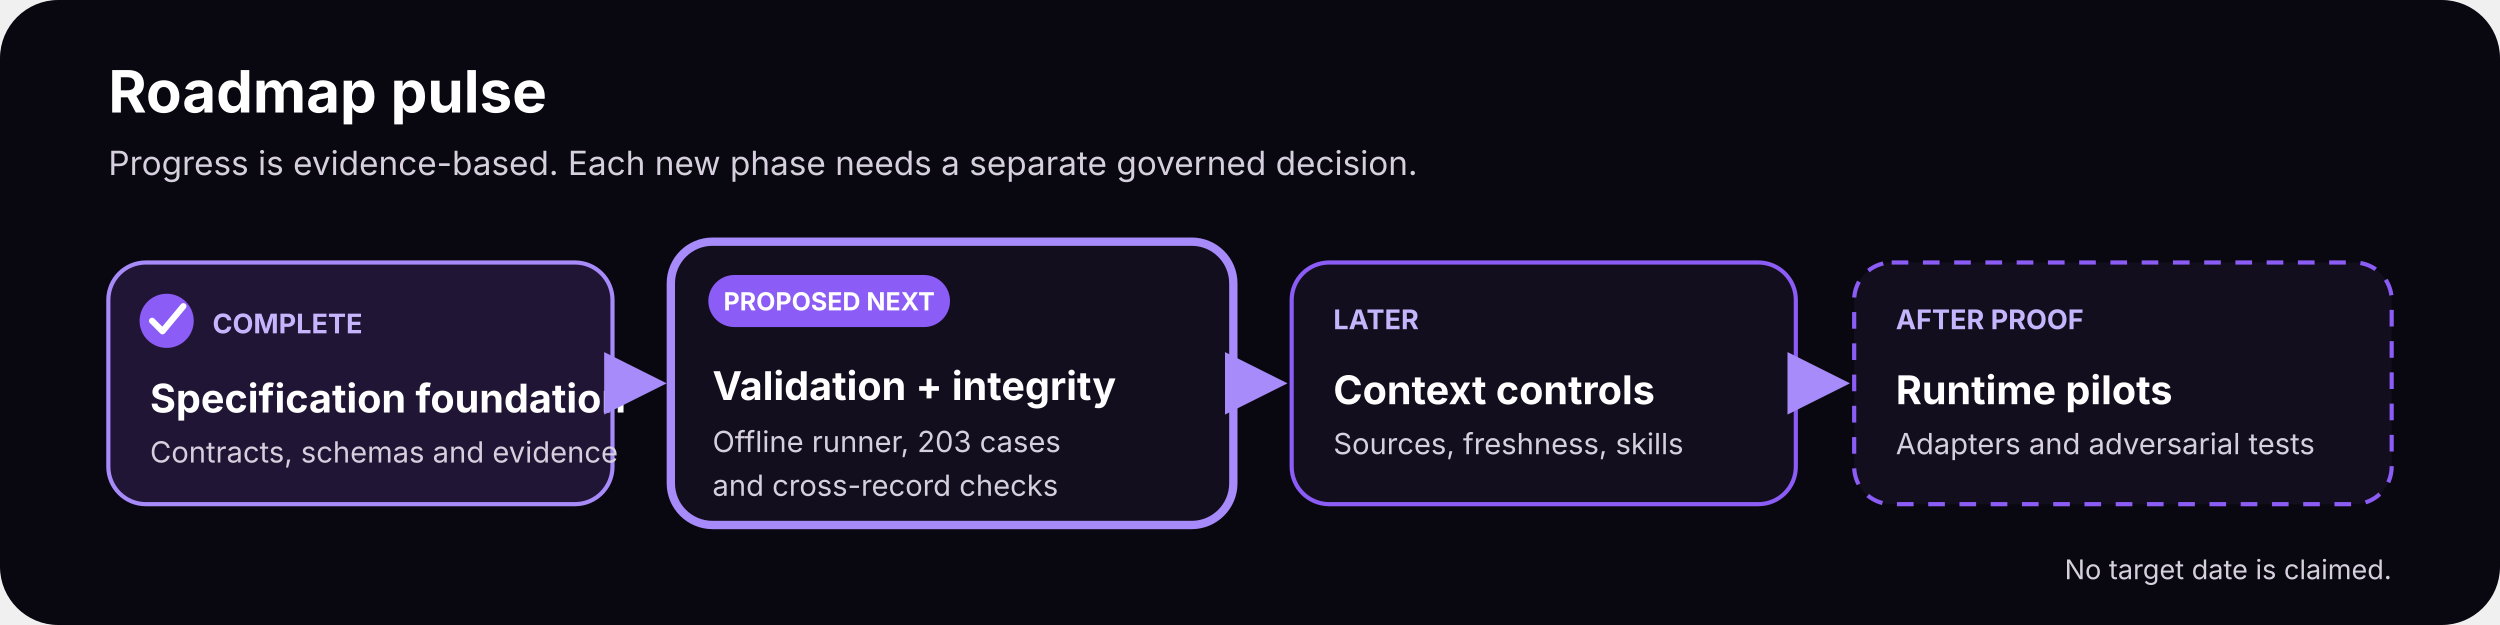
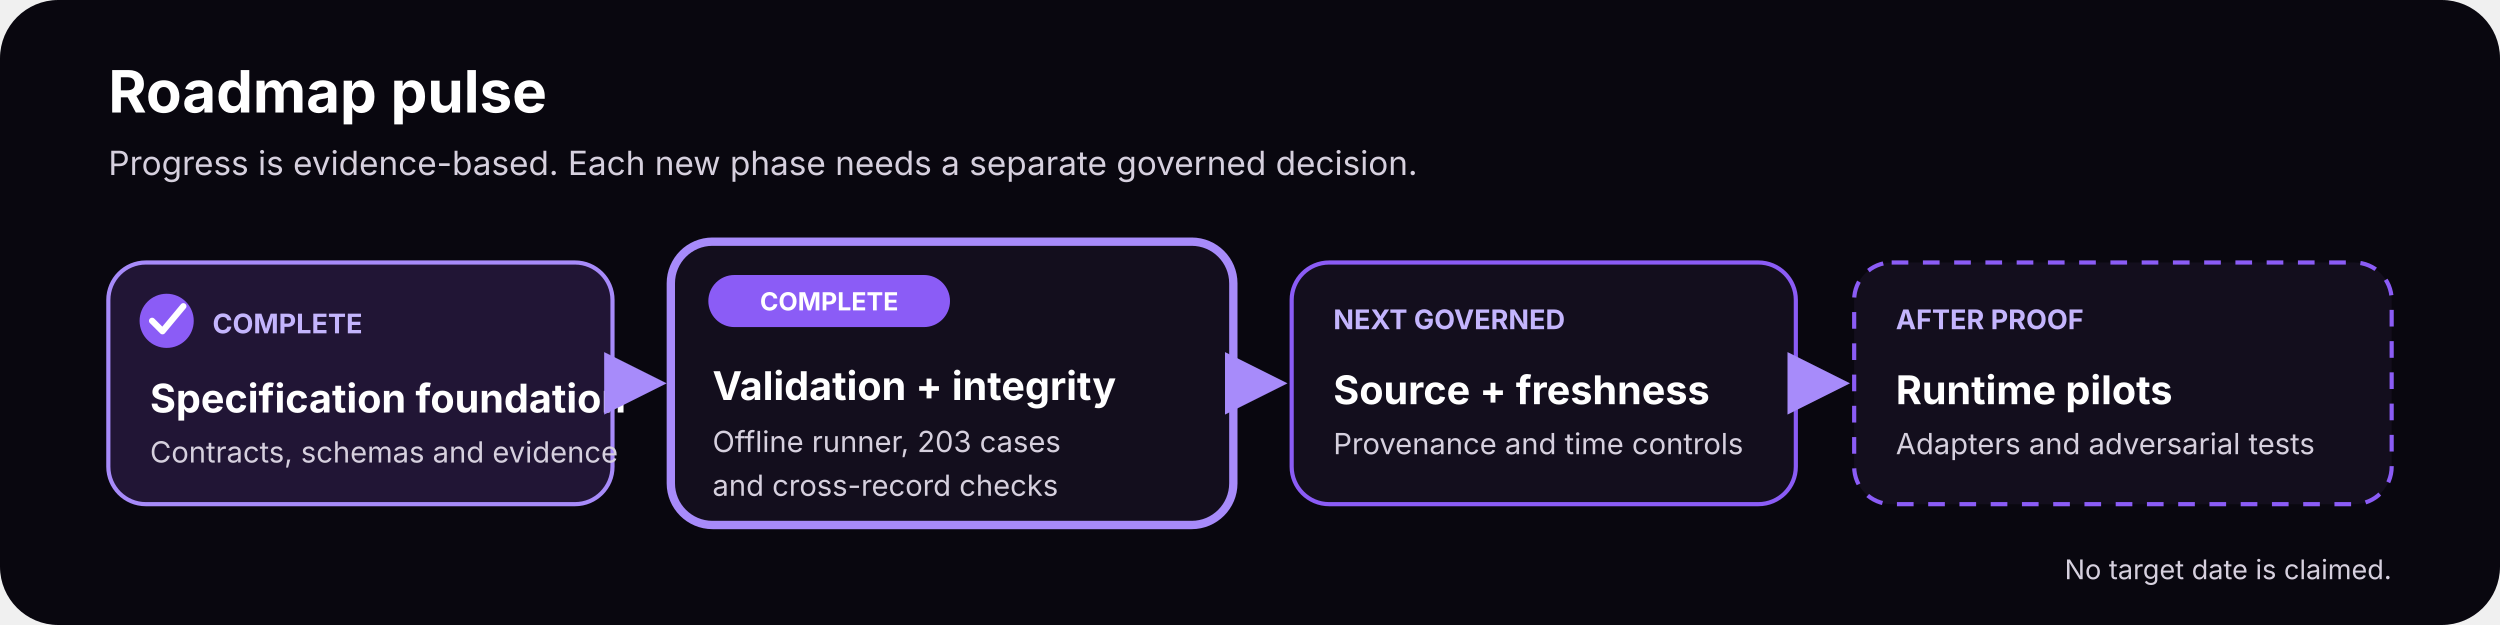
<svg xmlns="http://www.w3.org/2000/svg" viewBox="0 0 1200 300" role="img" aria-labelledby="title desc">
  <defs>
    <marker id="arrow" markerWidth="10" markerHeight="10" refX="8" refY="5" orient="auto">
      <path d="M0 0l10 5-10 5z" fill="#A78BFA" />
    </marker>
  </defs>
  <rect width="1200" height="300" rx="28" fill="#09070F" />
  <text x="52" y="54" fill="#FFFFFF" font-family="Inter,Segoe UI,Arial,sans-serif" font-size="28" font-weight="700">Roadmap pulse</text>
  <text x="52" y="84" fill="#D6D0DE" font-family="Inter,Segoe UI,Arial,sans-serif" font-size="16">Progress is evidence-based. Each new phase needs a separate governed decision.</text>
  <g font-family="Inter,Segoe UI,Arial,sans-serif">
    <g transform="translate(52 126)">
      <rect width="242" height="116" rx="18" fill="#211535" stroke="#A78BFA" stroke-width="2" />
      <circle cx="28" cy="28" r="13" fill="#8B5CF6" />
      <path d="M21 28l5 5 10-12" fill="none" stroke="#FFFFFF" stroke-width="3" stroke-linecap="round" stroke-linejoin="round" />
      <text x="50" y="34" fill="#C4B5FD" font-size="13" font-weight="700">COMPLETE</text>
      <text x="20" y="72" fill="#FFFFFF" font-size="19" font-weight="700">Specification foundation</text>
      <text x="20" y="96" fill="#D6D0DE" font-size="14">Contracts, schemas and evidence</text>
    </g>
    <g transform="translate(322 116)">
      <rect width="270" height="136" rx="20" fill="#130E1D" stroke="#A78BFA" stroke-width="4" />
      <rect x="18" y="16" width="116" height="25" rx="12.5" fill="#8B5CF6" />
-       <text x="76" y="33" text-anchor="middle" fill="#FFFFFF" font-size="12" font-weight="700">PROPOSED NEXT</text>
+       <text x="76" y="33" text-anchor="middle" fill="#FFFFFF" font-size="12" font-weight="700">COMPLETE</text>
      <text x="20" y="76" fill="#FFFFFF" font-size="19" font-weight="700">Validation + integrity</text>
      <text x="20" y="101" fill="#D6D0DE" font-size="14">Offline runner, 203 cases</text>
      <text x="20" y="122" fill="#D6D0DE" font-size="14">and cross-record checks</text>
    </g>
    <g transform="translate(620 126)">
      <rect width="242" height="116" rx="18" fill="#130E1D" stroke="#8B5CF6" stroke-width="2" />
-       <text x="20" y="32" fill="#C4B5FD" font-size="13" font-weight="700">LATER</text>
-       <text x="20" y="68" fill="#FFFFFF" font-size="19" font-weight="700">Context controls</text>
-       <text x="20" y="92" fill="#D6D0DE" font-size="14">Sources, freshness, skills</text>
+       <text x="20" y="32" fill="#C4B5FD" font-size="13" font-weight="700">NEXT GOVERNED</text>
+       <text x="20" y="68" fill="#FFFFFF" font-size="19" font-weight="700">Source + freshness</text>
+       <text x="20" y="92" fill="#D6D0DE" font-size="14">Provenance and time controls</text>
    </g>
    <g transform="translate(890 126)">
      <rect width="258" height="116" rx="18" fill="#130E1D" stroke="#8B5CF6" stroke-width="2" stroke-dasharray="8 7" />
      <text x="20" y="32" fill="#C4B5FD" font-size="13" font-weight="700">AFTER PROOF</text>
      <text x="20" y="68" fill="#FFFFFF" font-size="19" font-weight="700">Runtime pilots</text>
      <text x="20" y="92" fill="#D6D0DE" font-size="14">Adapters and adversarial tests</text>
    </g>
  </g>
  <g stroke="#A78BFA" stroke-width="3" marker-end="url(#arrow)">
    <path d="M294 184h20" />
    <path d="M592 184h20" />
    <path d="M862 184h20" />
  </g>
  <text x="1148" y="278" text-anchor="end" fill="#D6D0DE" font-family="Inter,Segoe UI,Arial,sans-serif" font-size="13">No target date is claimed.</text>
</svg>
